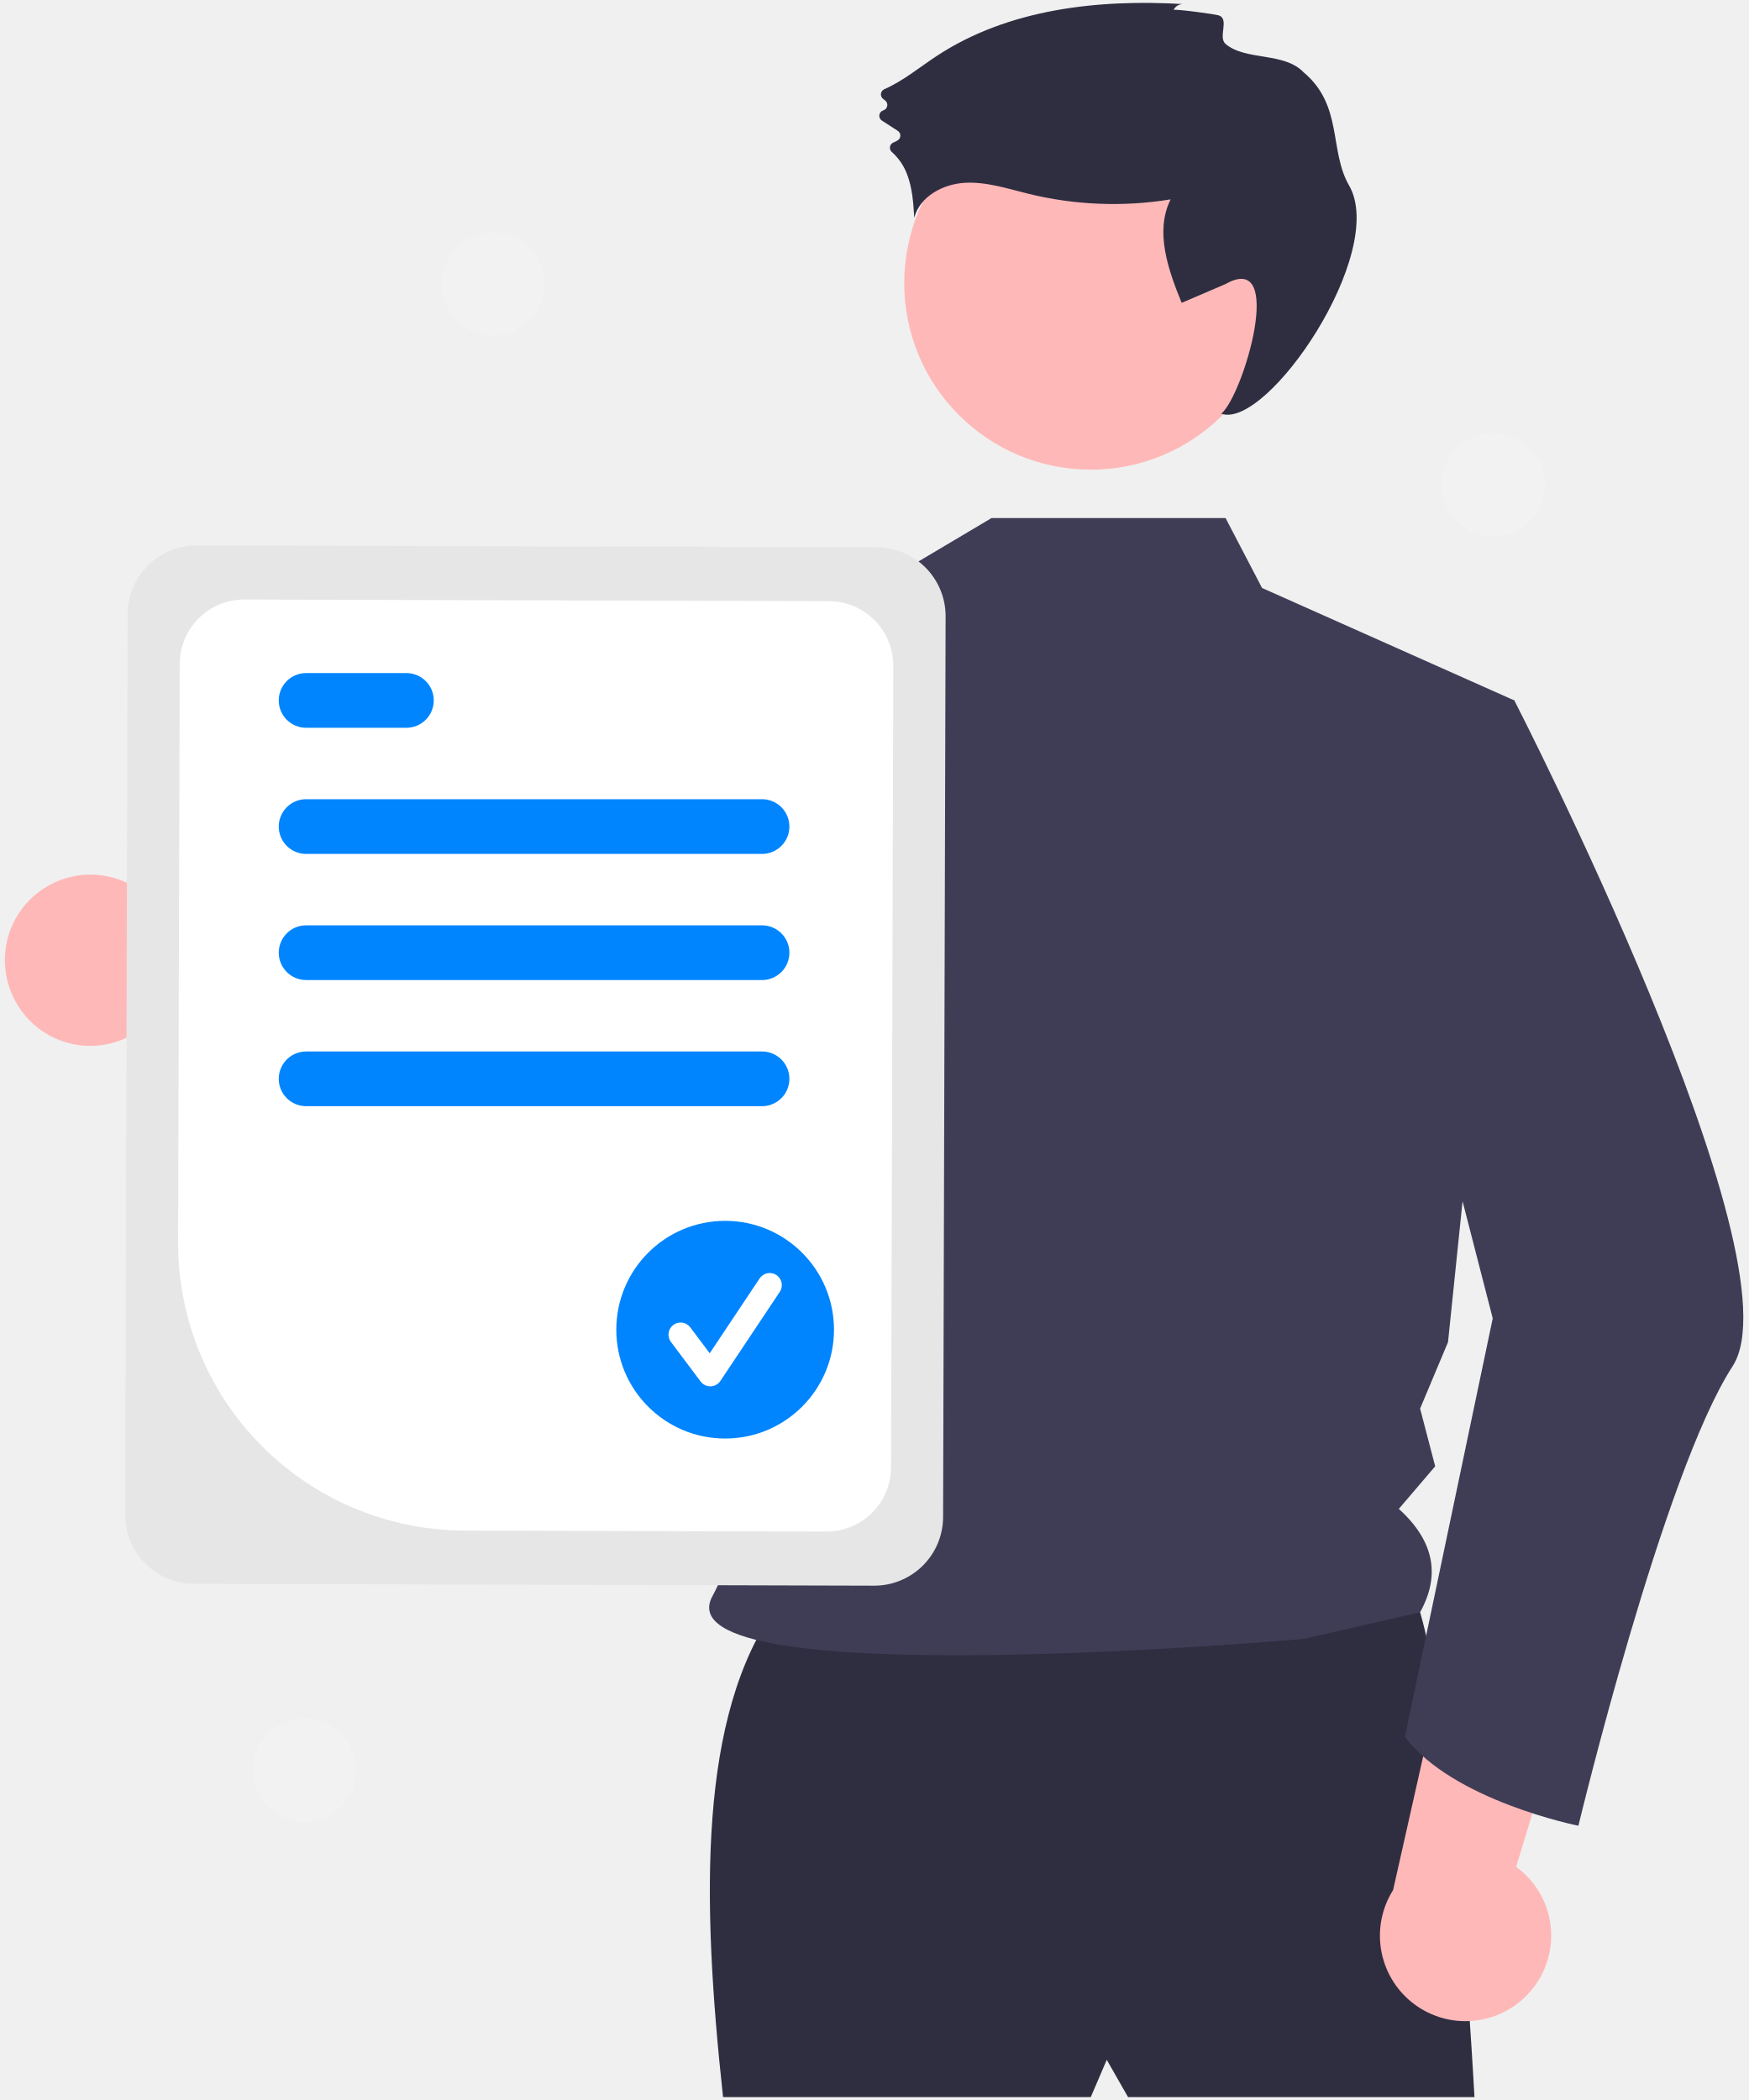
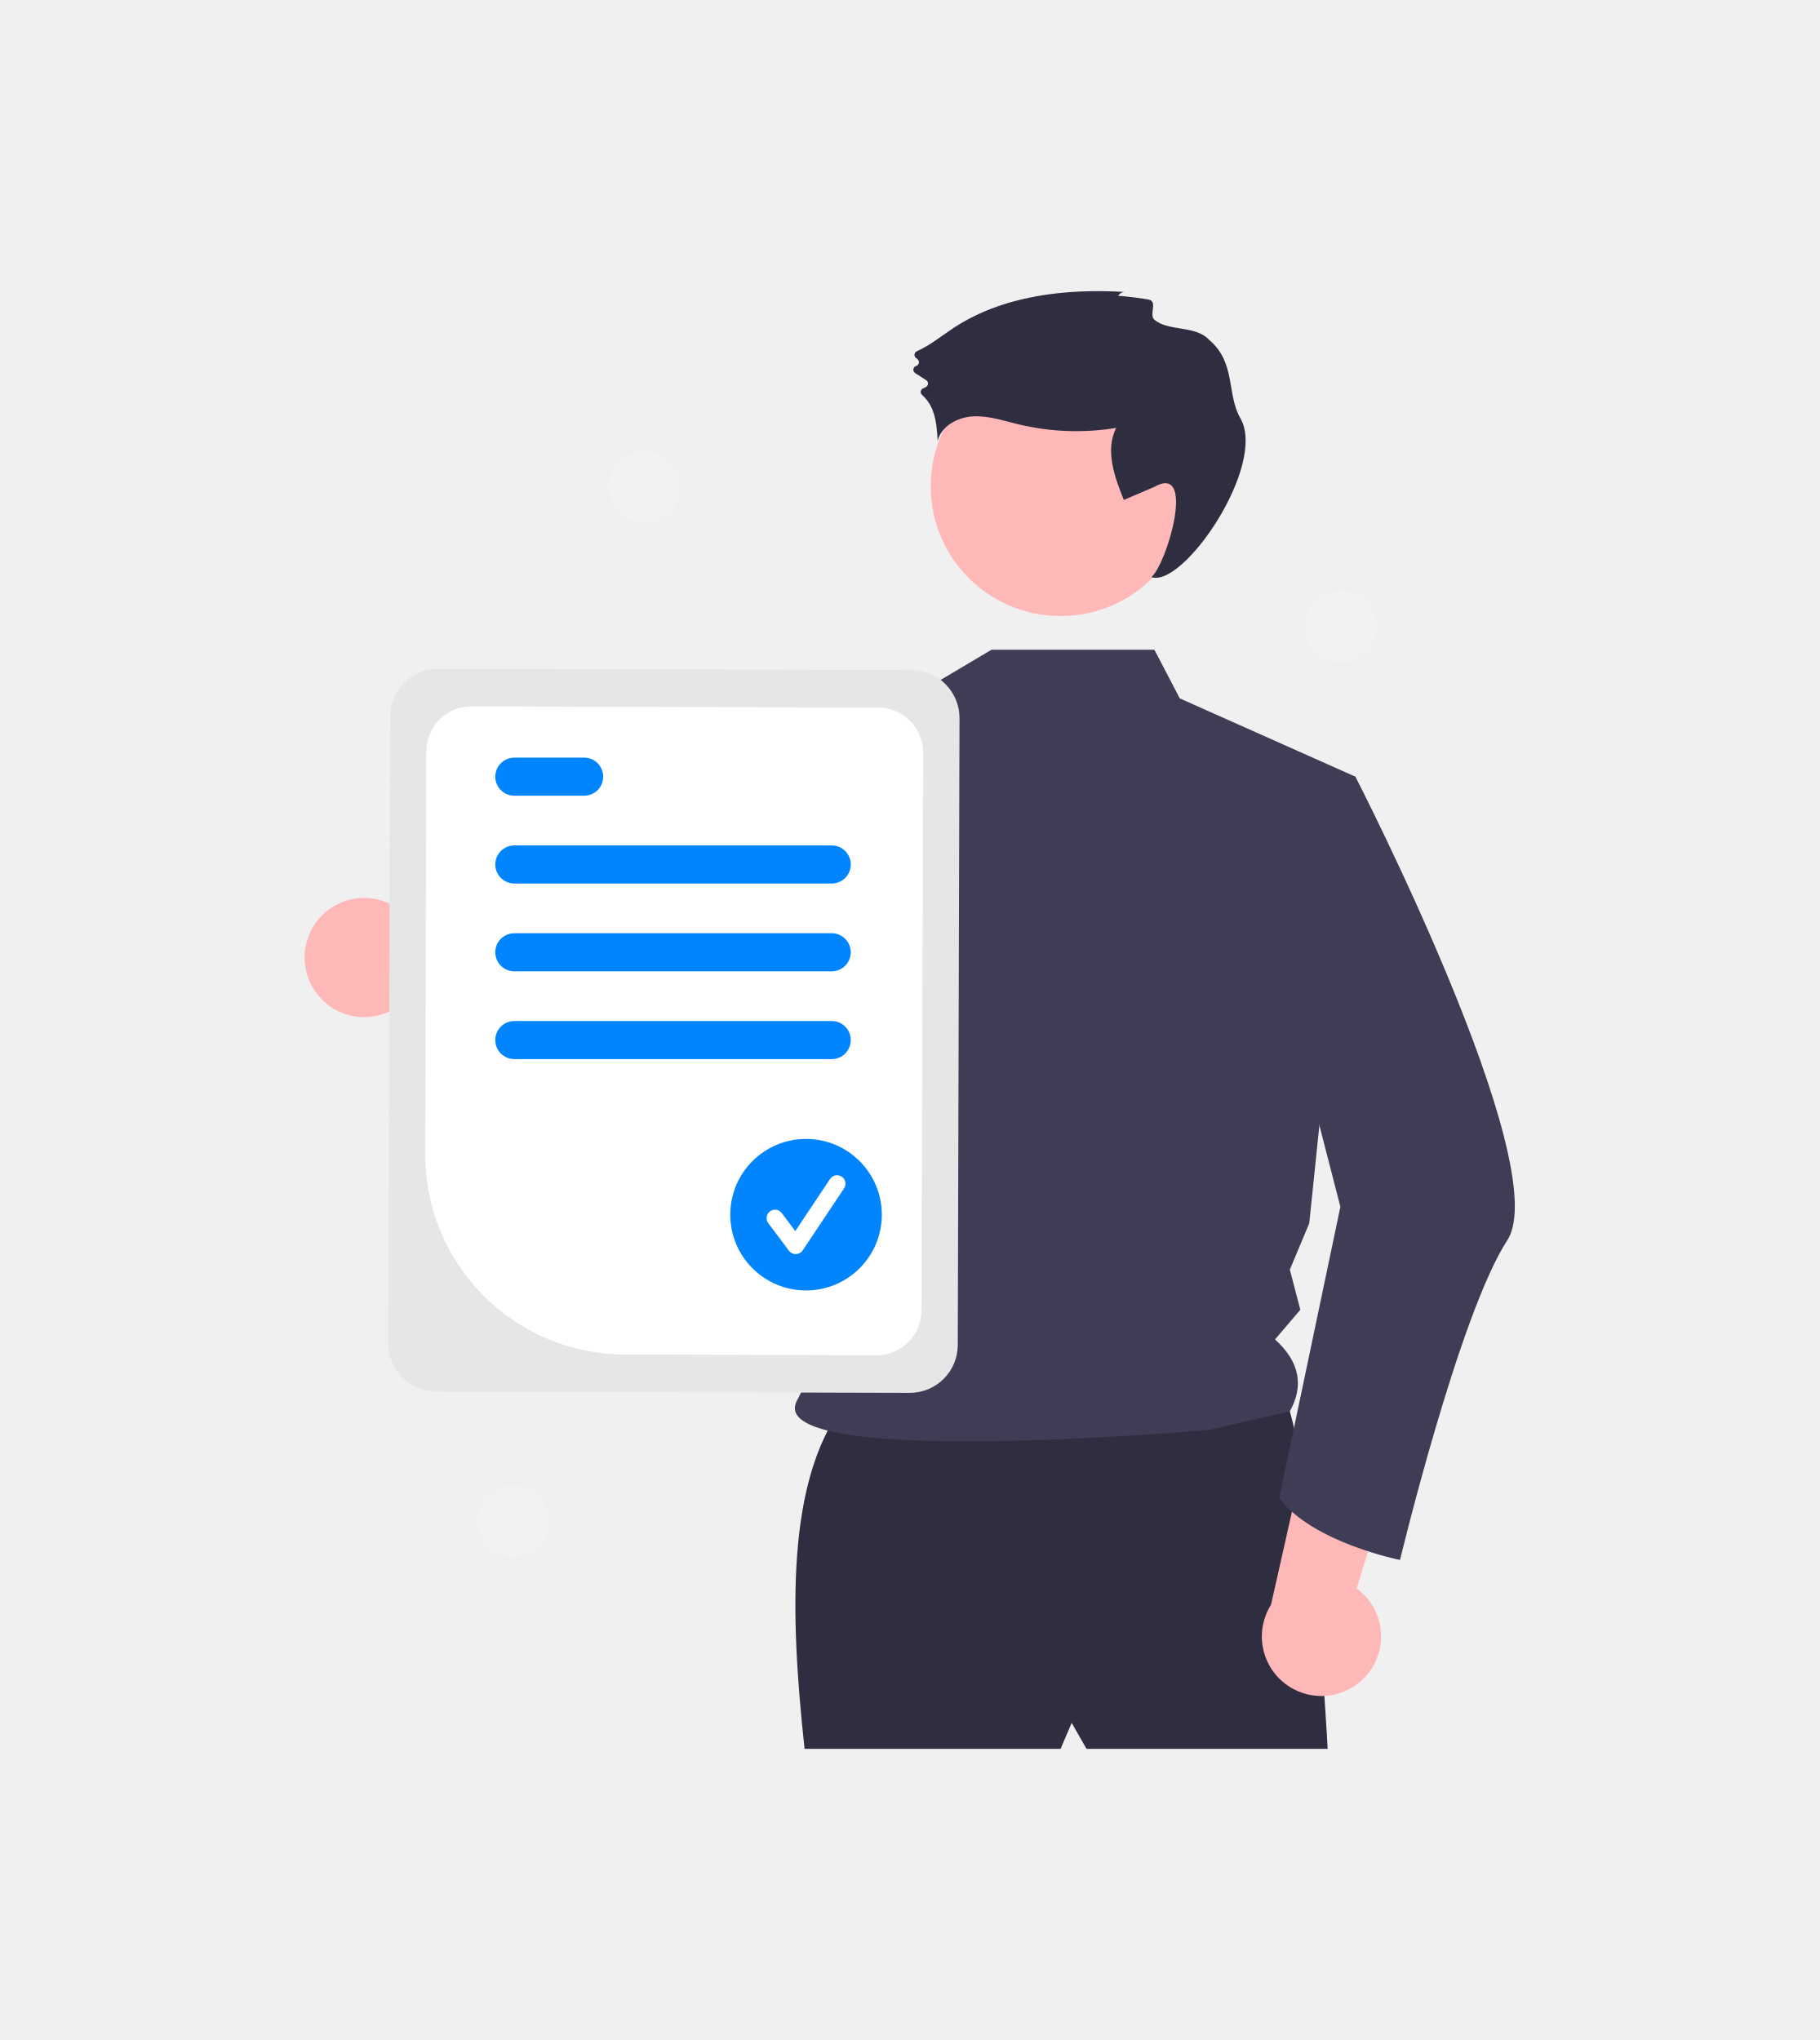
- <svg xmlns="http://www.w3.org/2000/svg" width="303" height="364" viewBox="0 0 303 364" fill="none">
-   <g clip-path="url(#clip0_293_14118)">
-     <path d="M2.999 174.118C4.106 175.967 5.605 177.551 7.391 178.758C9.176 179.964 11.204 180.765 13.333 181.104C15.461 181.442 17.638 181.309 19.709 180.715C21.781 180.121 23.697 179.08 25.323 177.666L70.765 203.728L69.071 176.559L26.178 155.975C23.621 153.401 20.208 151.855 16.587 151.629C12.965 151.404 9.387 152.514 6.53 154.751C3.673 156.987 1.735 160.194 1.084 163.763C0.434 167.333 1.115 171.017 2.999 174.118Z" fill="#FFB8B8" />
-     <path d="M134.558 278.524C121.078 297.391 121.56 328.954 125.321 363.5H189.053L191.824 357.034L195.518 363.5H255.556C255.556 363.5 250.938 275.753 242.625 272.982C234.312 270.211 134.558 278.524 134.558 278.524Z" fill="#2F2E41" />
-     <path d="M189.053 81.41C206.907 81.41 221.381 66.937 221.381 49.083C221.381 31.229 206.907 16.755 189.053 16.755C171.199 16.755 156.725 31.229 156.725 49.083C156.725 66.937 171.199 81.41 189.053 81.41Z" fill="#FFB8B8" />
-     <path d="M212.418 89.798L218.74 101.915L262.466 121.407L250.972 232.638L246.135 244.156L248.749 254.159L242.447 261.542C248.772 267.265 249.576 273.256 246.135 279.453L225.999 284.066C225.999 284.066 114.038 294.022 123.474 276.677C133.784 257.725 136.409 201.755 113.649 171.846C94.327 146.454 109.161 113.505 109.161 113.505L154.995 99.807L171.853 89.798L212.418 89.798Z" fill="#3F3D56" />
-     <path d="M203.405 1.728C203.557 1.406 203.802 1.137 204.107 0.956C204.413 0.775 204.766 0.689 205.121 0.709C190.321 -0.176 174.731 1.549 162.349 9.705C159.35 11.681 156.522 14.038 153.257 15.471C153.103 15.54 152.97 15.648 152.87 15.784C152.77 15.92 152.707 16.08 152.686 16.248C152.666 16.415 152.69 16.585 152.755 16.741C152.82 16.897 152.924 17.034 153.057 17.137L153.416 17.419C153.557 17.529 153.666 17.677 153.729 17.845C153.792 18.014 153.809 18.196 153.776 18.373C153.743 18.549 153.662 18.714 153.542 18.848C153.422 18.982 153.268 19.08 153.096 19.133C152.917 19.187 152.757 19.292 152.635 19.434C152.513 19.577 152.435 19.751 152.409 19.937C152.383 20.122 152.411 20.311 152.489 20.482C152.566 20.652 152.692 20.797 152.849 20.898L155.596 22.674C155.735 22.762 155.849 22.883 155.928 23.027C156.008 23.17 156.05 23.331 156.051 23.495C156.051 23.659 156.011 23.821 155.933 23.965C155.856 24.109 155.743 24.232 155.605 24.321C155.373 24.465 155.128 24.589 154.875 24.692C154.717 24.751 154.577 24.85 154.469 24.979C154.36 25.108 154.287 25.262 154.256 25.428C154.225 25.593 154.237 25.764 154.291 25.924C154.344 26.084 154.439 26.227 154.564 26.339C155.754 27.398 156.666 28.733 157.222 30.225C158.138 32.606 158.303 35.2 158.457 37.746C159.404 34.072 163.414 31.909 167.201 31.689C170.989 31.47 174.683 32.719 178.369 33.618C186.398 35.569 194.737 35.889 202.892 34.561C200.123 40.118 202.459 46.747 204.809 52.494L212.418 49.233C222.868 43.334 215.589 68.287 211.682 71.712C219.659 74.478 240.538 43.783 233.821 32.14C230.327 26.084 232.807 18.272 225.938 12.528C222.572 8.984 215.85 10.559 212.418 7.614C211.067 6.454 213.126 3.353 211.27 2.677C210.653 2.452 203.507 1.501 203.405 1.728Z" fill="#2F2E41" />
-     <path d="M148.647 102.937C142.715 129.272 127.5 190.763 112.064 203.623C111.085 204.547 109.911 205.24 108.629 205.651C54.372 218.869 36.987 185.152 36.987 185.152C36.987 185.152 51.527 178.067 51.896 164.217L81.219 173.315L106.78 115.791L110.542 112.282L110.563 112.261L148.647 102.937Z" fill="#3F3D56" />
-     <path d="M264.332 346.135C265.886 344.641 267.093 342.825 267.869 340.815C268.645 338.804 268.97 336.648 268.823 334.498C268.675 332.348 268.058 330.256 267.015 328.371C265.971 326.485 264.527 324.851 262.784 323.584L277.994 273.455L251.896 281.198L241.453 327.614C239.519 330.683 238.777 334.356 239.369 337.935C239.961 341.515 241.846 344.753 244.666 347.036C247.486 349.319 251.046 350.488 254.67 350.322C258.295 350.156 261.733 348.666 264.332 346.135Z" fill="#FFB8B8" />
-     <path d="M250.411 118.603L262.466 121.407C262.466 121.407 312.295 218.357 300.288 236.83C288.28 255.303 273.57 316.462 273.57 316.462C273.57 316.462 251.814 312.137 243.501 301.053L258.723 228.517L243.021 167.556L250.411 118.603Z" fill="#3F3D56" />
-     <path d="M21.696 262.57L22.129 106.426C22.141 103.266 23.407 100.24 25.648 98.011C27.889 95.783 30.922 94.534 34.082 94.539L152.006 94.866C155.166 94.879 158.192 96.144 160.421 98.385C162.649 100.626 163.898 103.659 163.893 106.819L163.46 262.963C163.448 266.124 162.182 269.15 159.941 271.379C157.7 273.607 154.667 274.856 151.507 274.851L33.583 274.524C30.423 274.511 27.397 273.246 25.168 271.005C22.94 268.764 21.691 265.731 21.696 262.57Z" fill="#E6E6E6" />
-     <path d="M30.872 215.433L31.151 115.05C31.162 112.09 32.347 109.256 34.446 107.169C36.545 105.082 39.386 103.912 42.345 103.917L143.69 104.198C146.65 104.21 149.485 105.395 151.572 107.493C153.659 109.592 154.829 112.433 154.824 115.393L154.439 254.34C154.427 257.299 153.242 260.134 151.143 262.221C149.044 264.308 146.203 265.477 143.243 265.472L80.462 265.298C67.278 265.247 54.653 259.968 45.356 250.62C36.06 241.272 30.851 228.617 30.872 215.433Z" fill="white" />
-     <path d="M132.078 148.012H53.055C51.797 148.012 50.591 147.512 49.702 146.623C48.813 145.734 48.313 144.528 48.313 143.27C48.313 142.013 48.813 140.807 49.702 139.917C50.591 139.028 51.797 138.529 53.055 138.529H132.078C133.335 138.529 134.541 139.028 135.431 139.917C136.32 140.807 136.819 142.013 136.819 143.27C136.819 144.528 136.32 145.734 135.431 146.623C134.541 147.512 133.335 148.012 132.078 148.012Z" fill="#0085FF" />
-     <path d="M70.44 126.148H53.055C51.797 126.148 50.591 125.649 49.702 124.76C48.813 123.871 48.313 122.665 48.313 121.407C48.313 120.15 48.813 118.944 49.702 118.054C50.591 117.165 51.797 116.666 53.055 116.666H70.44C71.697 116.666 72.903 117.165 73.793 118.054C74.682 118.944 75.181 120.15 75.181 121.407C75.181 122.665 74.682 123.871 73.793 124.76C72.903 125.649 71.697 126.148 70.44 126.148Z" fill="#0085FF" />
-     <path d="M132.078 169.875H53.055C51.797 169.875 50.591 169.375 49.702 168.486C48.813 167.597 48.313 166.391 48.313 165.133C48.313 163.876 48.813 162.67 49.702 161.781C50.591 160.891 51.797 160.392 53.055 160.392H132.078C133.335 160.392 134.541 160.891 135.431 161.781C136.32 162.67 136.819 163.876 136.819 165.133C136.819 166.391 136.32 167.597 135.431 168.486C134.541 169.375 133.335 169.875 132.078 169.875Z" fill="#0085FF" />
-     <path d="M132.078 191.738H53.055C51.797 191.738 50.591 191.238 49.702 190.349C48.813 189.46 48.313 188.254 48.313 186.996C48.313 185.739 48.813 184.533 49.702 183.644C50.591 182.754 51.797 182.255 53.055 182.255H132.078C133.335 182.255 134.541 182.754 135.431 183.644C136.32 184.533 136.819 185.739 136.819 186.996C136.819 188.254 136.32 189.46 135.431 190.349C134.541 191.238 133.335 191.738 132.078 191.738Z" fill="#0085FF" />
-     <path d="M125.684 249.346C136.103 249.346 144.55 240.899 144.55 230.48C144.55 220.061 136.103 211.614 125.684 211.614C115.264 211.614 106.818 220.061 106.818 230.48C106.818 240.899 115.264 249.346 125.684 249.346Z" fill="#0085FF" />
-     <path d="M123.11 240.299C122.784 240.299 122.463 240.223 122.172 240.077C121.88 239.932 121.627 239.72 121.431 239.459L116.285 232.597C116.119 232.376 115.998 232.125 115.929 231.858C115.861 231.591 115.845 231.313 115.884 231.04C115.923 230.767 116.015 230.504 116.156 230.267C116.296 230.029 116.482 229.822 116.703 229.657C116.923 229.491 117.175 229.371 117.442 229.302C117.709 229.234 117.987 229.219 118.26 229.258C118.533 229.297 118.796 229.39 119.033 229.531C119.27 229.671 119.477 229.858 119.642 230.078L123.01 234.568L131.658 221.595C131.811 221.365 132.007 221.167 132.236 221.013C132.465 220.859 132.722 220.751 132.993 220.697C133.264 220.642 133.543 220.641 133.814 220.695C134.084 220.748 134.342 220.855 134.572 221.008C134.802 221.161 134.999 221.358 135.152 221.588C135.306 221.817 135.413 222.075 135.466 222.346C135.52 222.616 135.52 222.895 135.466 223.166C135.411 223.437 135.304 223.694 135.15 223.923L124.857 239.364C124.67 239.644 124.42 239.874 124.126 240.037C123.832 240.199 123.504 240.289 123.169 240.298C123.149 240.299 123.13 240.299 123.11 240.299Z" fill="white" />
-     <path d="M85.454 58.188C90.4 58.188 94.41 54.179 94.41 49.233C94.41 44.286 90.4 40.277 85.454 40.277C80.508 40.277 76.498 44.286 76.498 49.233C76.498 54.179 80.508 58.188 85.454 58.188Z" fill="#F2F2F2" />
-     <path d="M52.791 315.804C57.738 315.804 61.747 311.794 61.747 306.848C61.747 301.902 57.738 297.892 52.791 297.892C47.845 297.892 43.835 301.902 43.835 306.848C43.835 311.794 47.845 315.804 52.791 315.804Z" fill="#F2F2F2" />
-     <path d="M258.779 92.959C263.725 92.959 267.734 88.949 267.734 84.003C267.734 79.056 263.725 75.047 258.779 75.047C253.832 75.047 249.823 79.056 249.823 84.003C249.823 88.949 253.832 92.959 258.779 92.959Z" fill="#F2F2F2" />
+ <svg xmlns="http://www.w3.org/2000/svg" width="453" height="508" viewBox="0 0 453 508" fill="none">
+   <g clip-path="url(#clip0_274_13957)">
+     <path d="M77.999 246.118C79.106 247.967 80.605 249.551 82.391 250.758C84.176 251.964 86.204 252.765 88.333 253.104C90.461 253.442 92.638 253.309 94.709 252.715C96.781 252.121 98.697 251.08 100.323 249.666L145.765 275.728L144.071 248.559L101.178 227.975C98.621 225.401 95.208 223.855 91.587 223.629C87.965 223.404 84.387 224.514 81.53 226.751C78.673 228.987 76.735 232.194 76.084 235.763C75.434 239.333 76.115 243.017 77.999 246.118Z" fill="#FFB8B8" />
+     <path d="M209.558 350.524C196.078 369.391 196.56 400.954 200.321 435.5H264.053L266.824 429.034L270.518 435.5H330.556C330.556 435.5 325.938 347.753 317.625 344.982C309.312 342.211 209.558 350.524 209.558 350.524Z" fill="#2F2E41" />
+     <path d="M264.053 153.41C281.907 153.41 296.381 138.937 296.381 121.083C296.381 103.229 281.907 88.755 264.053 88.755C246.199 88.755 231.725 103.229 231.725 121.083C231.725 138.937 246.199 153.41 264.053 153.41Z" fill="#FFB8B8" />
+     <path d="M287.418 161.798L293.74 173.915L337.466 193.407L325.972 304.638L321.135 316.156L323.749 326.159L317.447 333.542C323.772 339.265 324.576 345.256 321.135 351.453L300.999 356.066C300.999 356.066 189.038 366.022 198.474 348.677C208.784 329.725 211.409 273.755 188.649 243.846C169.327 218.454 184.161 185.505 184.161 185.505L229.995 171.807L246.853 161.798L287.418 161.798Z" fill="#3F3D56" />
+     <path d="M278.405 73.728C278.557 73.406 278.802 73.138 279.107 72.956C279.413 72.775 279.766 72.689 280.121 72.709C265.321 71.824 249.731 73.549 237.349 81.705C234.35 83.681 231.522 86.038 228.257 87.471C228.103 87.54 227.97 87.648 227.87 87.784C227.77 87.92 227.707 88.08 227.686 88.248C227.666 88.415 227.69 88.585 227.755 88.741C227.82 88.897 227.924 89.034 228.057 89.137L228.416 89.419C228.557 89.529 228.666 89.677 228.729 89.845C228.792 90.013 228.809 90.196 228.776 90.373C228.743 90.549 228.662 90.714 228.542 90.848C228.422 90.981 228.268 91.08 228.096 91.132C227.917 91.187 227.757 91.292 227.635 91.434C227.513 91.577 227.435 91.751 227.409 91.937C227.383 92.122 227.411 92.311 227.489 92.482C227.566 92.652 227.692 92.797 227.849 92.898L230.596 94.674C230.735 94.762 230.849 94.883 230.928 95.027C231.008 95.17 231.05 95.331 231.051 95.495C231.051 95.659 231.011 95.821 230.933 95.965C230.856 96.109 230.743 96.232 230.605 96.321C230.373 96.465 230.128 96.589 229.875 96.692C229.717 96.751 229.577 96.85 229.469 96.979C229.36 97.108 229.287 97.262 229.256 97.428C229.225 97.593 229.237 97.764 229.291 97.924C229.344 98.084 229.439 98.227 229.564 98.339C230.754 99.398 231.666 100.732 232.222 102.225C233.138 104.606 233.303 107.2 233.457 109.746C234.404 106.072 238.414 103.909 242.201 103.689C245.989 103.469 249.683 104.719 253.369 105.618C261.398 107.569 269.737 107.889 277.892 106.561C275.123 112.118 277.459 118.747 279.809 124.494L287.418 121.233C297.868 115.334 290.589 140.286 286.682 143.712C294.659 146.478 315.538 115.783 308.821 104.14C305.327 98.084 307.807 90.272 300.938 84.528C297.572 80.984 290.85 82.559 287.418 79.614C286.067 78.454 288.126 75.353 286.27 74.677C285.653 74.452 278.507 73.501 278.405 73.728Z" fill="#2F2E41" />
+     <path d="M223.647 174.937C217.715 201.272 202.5 262.763 187.064 275.623C186.085 276.547 184.911 277.24 183.629 277.651C129.372 290.869 111.987 257.152 111.987 257.152C111.987 257.152 126.527 250.067 126.896 236.217L156.219 245.315L181.78 187.791L185.542 184.282L185.563 184.261L223.647 174.937Z" fill="#3F3D56" />
+     <path d="M339.332 418.135C340.886 416.641 342.093 414.825 342.869 412.815C343.645 410.804 343.97 408.648 343.823 406.498C343.675 404.348 343.058 402.256 342.015 400.371C340.971 398.485 339.527 396.851 337.784 395.584L352.994 345.455L326.896 353.198L316.453 399.614C314.519 402.683 313.777 406.356 314.369 409.935C314.961 413.515 316.846 416.753 319.666 419.036C322.486 421.319 326.046 422.488 329.67 422.322C333.295 422.156 336.733 420.666 339.332 418.135Z" fill="#FFB8B8" />
+     <path d="M325.411 190.603L337.466 193.407C337.466 193.407 387.295 290.357 375.288 308.83C363.28 327.303 348.57 388.462 348.57 388.462C348.57 388.462 326.814 384.137 318.501 373.053L333.723 300.517L318.021 239.556L325.411 190.603Z" fill="#3F3D56" />
+     <path d="M96.696 334.57L97.129 178.426C97.141 175.266 98.407 172.24 100.648 170.011C102.889 167.783 105.922 166.534 109.082 166.539L227.006 166.866C230.166 166.878 233.192 168.144 235.421 170.385C237.649 172.626 238.898 175.659 238.893 178.819L238.46 334.963C238.448 338.124 237.182 341.15 234.941 343.379C232.7 345.607 229.667 346.856 226.507 346.851L108.583 346.524C105.423 346.511 102.397 345.246 100.168 343.005C97.94 340.764 96.691 337.731 96.696 334.57Z" fill="#E6E6E6" />
+     <path d="M105.872 287.433L106.151 187.05C106.162 184.09 107.347 181.256 109.446 179.169C111.545 177.082 114.386 175.912 117.345 175.917L218.69 176.198C221.65 176.21 224.485 177.395 226.572 179.493C228.659 181.592 229.829 184.433 229.824 187.393L229.439 326.34C229.427 329.299 228.242 332.134 226.143 334.221C224.044 336.308 221.203 337.477 218.243 337.472L155.462 337.298C142.278 337.247 129.653 331.968 120.356 322.62C111.06 313.272 105.851 300.617 105.872 287.433Z" fill="white" />
+     <path d="M207.078 220.012H128.055C126.797 220.012 125.591 219.512 124.702 218.623C123.813 217.734 123.313 216.528 123.313 215.27C123.313 214.013 123.813 212.807 124.702 211.917C125.591 211.028 126.797 210.529 128.055 210.529H207.078C208.335 210.529 209.541 211.028 210.431 211.917C211.32 212.807 211.819 214.013 211.819 215.27C211.819 216.528 211.32 217.734 210.431 218.623C209.541 219.512 208.335 220.012 207.078 220.012Z" fill="#0085FF" />
+     <path d="M145.44 198.148H128.055C126.797 198.148 125.591 197.649 124.702 196.76C123.813 195.871 123.313 194.665 123.313 193.407C123.313 192.15 123.813 190.944 124.702 190.054C125.591 189.165 126.797 188.666 128.055 188.666H145.44C146.697 188.666 147.903 189.165 148.793 190.054C149.682 190.944 150.181 192.15 150.181 193.407C150.181 194.665 149.682 195.871 148.793 196.76C147.903 197.649 146.697 198.148 145.44 198.148Z" fill="#0085FF" />
+     <path d="M207.078 241.875H128.055C126.797 241.875 125.591 241.375 124.702 240.486C123.813 239.597 123.313 238.391 123.313 237.133C123.313 235.876 123.813 234.67 124.702 233.781C125.591 232.891 126.797 232.392 128.055 232.392H207.078C208.335 232.392 209.541 232.891 210.431 233.781C211.32 234.67 211.819 235.876 211.819 237.133C211.819 238.391 211.32 239.597 210.431 240.486C209.541 241.375 208.335 241.875 207.078 241.875Z" fill="#0085FF" />
+     <path d="M207.078 263.738H128.055C126.797 263.738 125.591 263.238 124.702 262.349C123.813 261.46 123.313 260.254 123.313 258.996C123.313 257.739 123.813 256.533 124.702 255.644C125.591 254.754 126.797 254.255 128.055 254.255H207.078C208.335 254.255 209.541 254.754 210.431 255.644C211.32 256.533 211.819 257.739 211.819 258.996C211.819 260.254 211.32 261.46 210.431 262.349C209.541 263.238 208.335 263.738 207.078 263.738Z" fill="#0085FF" />
+     <path d="M200.684 321.346C211.103 321.346 219.55 312.899 219.55 302.48C219.55 292.061 211.103 283.614 200.684 283.614C190.264 283.614 181.818 292.061 181.818 302.48C181.818 312.899 190.264 321.346 200.684 321.346Z" fill="#0085FF" />
+     <path d="M198.11 312.299C197.784 312.299 197.463 312.223 197.172 312.077C196.88 311.932 196.627 311.72 196.431 311.459L191.285 304.597C191.119 304.376 190.998 304.125 190.929 303.858C190.861 303.591 190.845 303.313 190.884 303.04C190.923 302.767 191.015 302.504 191.156 302.267C191.296 302.029 191.482 301.822 191.703 301.657C191.923 301.491 192.175 301.371 192.442 301.302C192.709 301.234 192.987 301.219 193.26 301.258C193.533 301.297 193.796 301.39 194.033 301.531C194.27 301.671 194.477 301.858 194.642 302.078L198.01 306.568L206.658 293.595C206.811 293.365 207.007 293.167 207.236 293.013C207.465 292.859 207.722 292.751 207.993 292.697C208.264 292.642 208.543 292.641 208.814 292.695C209.084 292.748 209.342 292.855 209.572 293.008C209.802 293.161 209.999 293.358 210.152 293.588C210.306 293.817 210.413 294.075 210.466 294.346C210.52 294.616 210.52 294.895 210.466 295.166C210.411 295.437 210.304 295.694 210.15 295.923L199.857 311.364C199.67 311.644 199.42 311.874 199.126 312.037C198.832 312.199 198.504 312.289 198.169 312.298C198.149 312.299 198.13 312.299 198.11 312.299Z" fill="white" />
+     <path d="M160.454 130.189C165.401 130.189 169.41 126.179 169.41 121.233C169.41 116.286 165.401 112.277 160.454 112.277C155.508 112.277 151.498 116.286 151.498 121.233C151.498 126.179 155.508 130.189 160.454 130.189Z" fill="#F2F2F2" />
+     <path d="M127.791 387.804C132.738 387.804 136.747 383.794 136.747 378.848C136.747 373.902 132.738 369.892 127.791 369.892C122.845 369.892 118.835 373.902 118.835 378.848C118.835 383.794 122.845 387.804 127.791 387.804Z" fill="#F2F2F2" />
+     <path d="M333.779 164.959C338.725 164.959 342.734 160.949 342.734 156.003C342.734 151.057 338.725 147.047 333.779 147.047C328.832 147.047 324.823 151.057 324.823 156.003C324.823 160.949 328.832 164.959 333.779 164.959Z" fill="#F2F2F2" />
  </g>
  <defs>
-     <clipPath id="clip0_293_14118">
-       <rect width="301.31" height="363" fill="white" transform="translate(0.844849 0.5)" />
+     <clipPath id="clip0_274_13957">
+       <rect width="301.31" height="363" fill="white" transform="translate(75.8448 72.5)" />
    </clipPath>
  </defs>
</svg>
